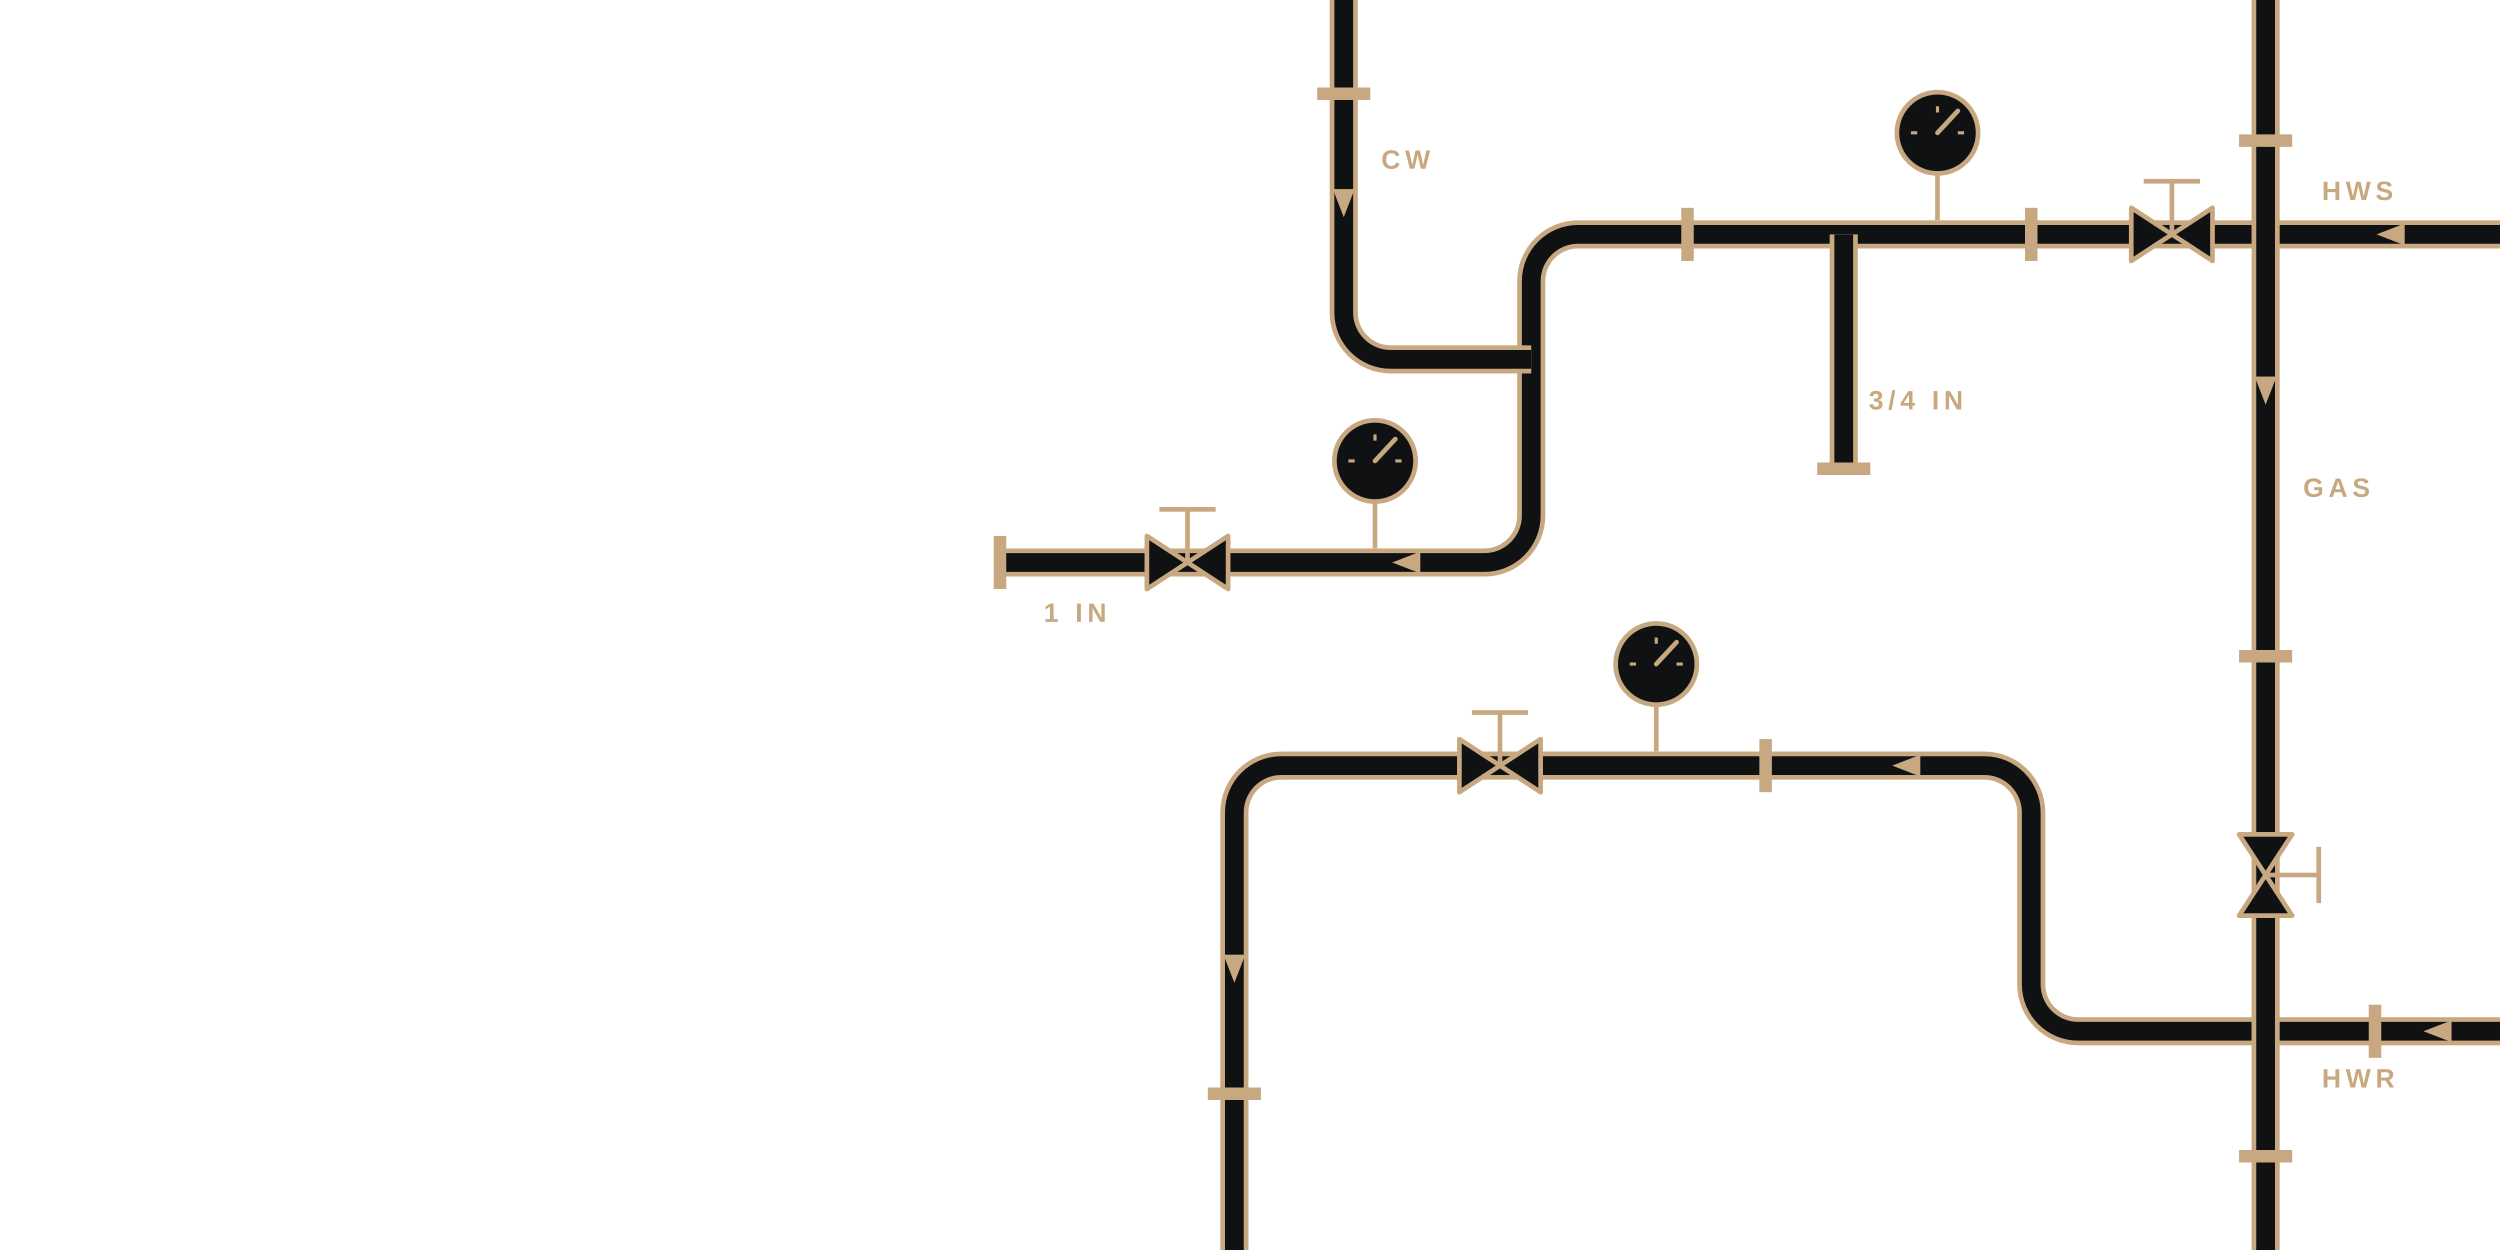
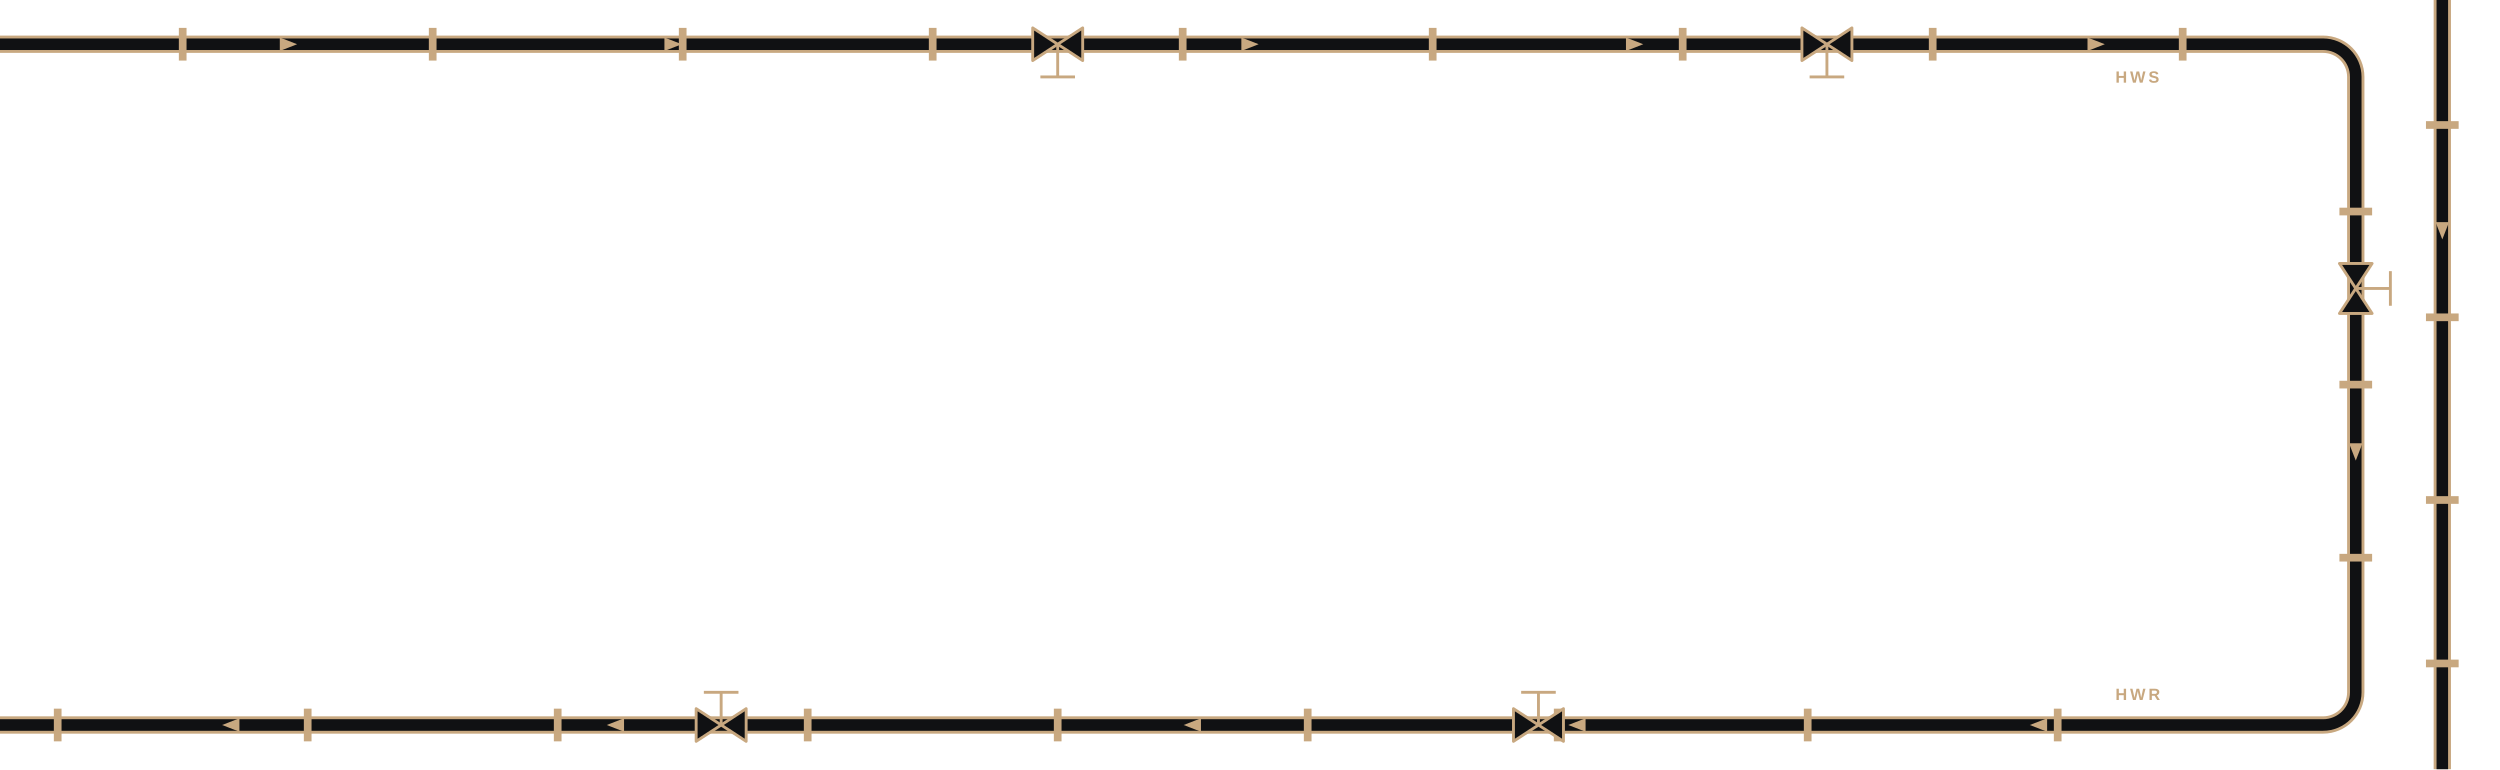
- <svg xmlns="http://www.w3.org/2000/svg" viewBox="0 0 1600 800" width="1600" height="800">
-   <path d="M1600,150 H1010 a30,30 0 0 0 -30,30 V330 a30,30 0 0 1 -30,30 H640" fill="none" stroke="#c8a880" stroke-width="18" stroke-linejoin="round" />
-   <path d="M1600,150 H1010 a30,30 0 0 0 -30,30 V330 a30,30 0 0 1 -30,30 H640" fill="none" stroke="#101113" stroke-width="12" stroke-linejoin="round" />
-   <path d="M1600,660 H1330 a30,30 0 0 1 -30,-30 V520 a30,30 0 0 0 -30,-30 H820 a30,30 0 0 0 -30,30 V800" fill="none" stroke="#c8a880" stroke-width="18" stroke-linejoin="round" />
-   <path d="M1600,660 H1330 a30,30 0 0 1 -30,-30 V520 a30,30 0 0 0 -30,-30 H820 a30,30 0 0 0 -30,30 V800" fill="none" stroke="#101113" stroke-width="12" stroke-linejoin="round" />
-   <path d="M1450,0 V800" fill="none" stroke="#c8a880" stroke-width="18" stroke-linejoin="round" />
-   <path d="M1450,0 V800" fill="none" stroke="#101113" stroke-width="12" stroke-linejoin="round" />
-   <path d="M1180,150 V300" fill="none" stroke="#c8a880" stroke-width="18" stroke-linejoin="round" />
-   <path d="M1180,150 V300" fill="none" stroke="#101113" stroke-width="12" stroke-linejoin="round" />
-   <path d="M860,0 V200 a30,30 0 0 0 30,30 H980" fill="none" stroke="#c8a880" stroke-width="18" stroke-linejoin="round" />
-   <path d="M860,0 V200 a30,30 0 0 0 30,30 H980" fill="none" stroke="#101113" stroke-width="12" stroke-linejoin="round" />
-   <rect x="1296" y="133" width="8" height="34" fill="#c8a880" />
-   <rect x="1076" y="133" width="8" height="34" fill="#c8a880" />
-   <rect x="636" y="343" width="8" height="34" fill="#c8a880" />
-   <rect x="1433" y="86" width="34" height="8" fill="#c8a880" />
-   <rect x="1433" y="416" width="34" height="8" fill="#c8a880" />
-   <rect x="1433" y="736" width="34" height="8" fill="#c8a880" />
-   <rect x="1163" y="296" width="34" height="8" fill="#c8a880" />
-   <rect x="1126" y="473" width="8" height="34" fill="#c8a880" />
-   <rect x="773" y="696" width="34" height="8" fill="#c8a880" />
-   <rect x="843" y="56" width="34" height="8" fill="#c8a880" />
-   <rect x="1516" y="643" width="8" height="34" fill="#c8a880" />
-   <path d="M1364,133 L1416,167 L1416,133 L1364,167 Z" fill="#101113" stroke="#c8a880" stroke-width="3" stroke-linejoin="round" />
-   <path d="M1390,150 V116 M1372,116 H1408" fill="none" stroke="#c8a880" stroke-width="3" />
-   <path d="M934,473 L986,507 L986,473 L934,507 Z" fill="#101113" stroke="#c8a880" stroke-width="3" stroke-linejoin="round" />
-   <path d="M960,490 V456 M942,456 H978" fill="none" stroke="#c8a880" stroke-width="3" />
-   <path d="M1433,534 L1467,586 L1433,586 L1467,534 Z" fill="#101113" stroke="#c8a880" stroke-width="3" stroke-linejoin="round" />
-   <path d="M1450,560 H1484 M1484,542 V578" fill="none" stroke="#c8a880" stroke-width="3" />
-   <path d="M734,343 L786,377 L786,343 L734,377 Z" fill="#101113" stroke="#c8a880" stroke-width="3" stroke-linejoin="round" />
-   <path d="M760,360 V326 M742,326 H778" fill="none" stroke="#c8a880" stroke-width="3" />
-   <path d="M1240,141 V111" stroke="#c8a880" stroke-width="3" />
-   <circle cx="1240" cy="85" r="26" fill="#101113" stroke="#c8a880" stroke-width="3" />
-   <path d="M1240,85 L1253,71" stroke="#c8a880" stroke-width="3" stroke-linecap="round" />
-   <path d="M1223,85 h4 M1253,85 h4 M1240,68 v4" stroke="#c8a880" stroke-width="2" />
-   <path d="M880,351 V321" stroke="#c8a880" stroke-width="3" />
-   <circle cx="880" cy="295" r="26" fill="#101113" stroke="#c8a880" stroke-width="3" />
-   <path d="M880,295 L893,281" stroke="#c8a880" stroke-width="3" stroke-linecap="round" />
-   <path d="M863,295 h4 M893,295 h4 M880,278 v4" stroke="#c8a880" stroke-width="2" />
-   <path d="M1060,481 V451" stroke="#c8a880" stroke-width="3" />
-   <circle cx="1060" cy="425" r="26" fill="#101113" stroke="#c8a880" stroke-width="3" />
-   <path d="M1060,425 L1073,411" stroke="#c8a880" stroke-width="3" stroke-linecap="round" />
-   <path d="M1043,425 h4 M1073,425 h4 M1060,408 v4" stroke="#c8a880" stroke-width="2" />
-   <polygon points="1539,143 1521,150 1539,157" fill="#c8a880" />
-   <polygon points="909,353 891,360 909,367" fill="#c8a880" />
-   <polygon points="1569,653 1551,660 1569,667" fill="#c8a880" />
-   <polygon points="1229,483 1211,490 1229,497" fill="#c8a880" />
-   <polygon points="1443,241 1450,259 1457,241" fill="#c8a880" />
-   <polygon points="783,611 790,629 797,611" fill="#c8a880" />
-   <polygon points="853,121 860,139 867,121" fill="#c8a880" />
-   <text x="1486" y="128" font-family="Arial Narrow, Arial, sans-serif" font-size="17" font-weight="700" letter-spacing="3" fill="#c8a880">HWS</text>
-   <text x="1486" y="696" font-family="Arial Narrow, Arial, sans-serif" font-size="17" font-weight="700" letter-spacing="3" fill="#c8a880">HWR</text>
-   <text x="1474" y="318" font-family="Arial Narrow, Arial, sans-serif" font-size="17" font-weight="700" letter-spacing="3" fill="#c8a880">GAS</text>
-   <text x="884" y="108" font-family="Arial Narrow, Arial, sans-serif" font-size="17" font-weight="700" letter-spacing="3" fill="#c8a880">CW</text>
-   <text x="1196" y="262" font-family="Arial Narrow, Arial, sans-serif" font-size="17" font-weight="700" letter-spacing="3" fill="#c8a880">3/4 IN</text>
-   <text x="668" y="398" font-family="Arial Narrow, Arial, sans-serif" font-size="17" font-weight="700" letter-spacing="3" fill="#c8a880">1 IN</text>
+ <svg xmlns="http://www.w3.org/2000/svg" viewBox="0 0 2600 800" width="2600" height="800">
+   <path d="M0,46 H2416 a34,34 0 0 1 34,34 V720 a34,34 0 0 1 -34,34 H0" fill="none" stroke="#c8a880" stroke-width="18" stroke-linejoin="round" />
+   <path d="M0,46 H2416 a34,34 0 0 1 34,34 V720 a34,34 0 0 1 -34,34 H0" fill="none" stroke="#101113" stroke-width="12" stroke-linejoin="round" />
+   <path d="M2540,0 V800" fill="none" stroke="#c8a880" stroke-width="18" stroke-linejoin="round" />
+   <path d="M2540,0 V800" fill="none" stroke="#101113" stroke-width="12" stroke-linejoin="round" />
+   <rect x="2266" y="29" width="8" height="34" fill="#c8a880" />
+   <rect x="2136" y="737" width="8" height="34" fill="#c8a880" />
+   <rect x="2006" y="29" width="8" height="34" fill="#c8a880" />
+   <rect x="1876" y="737" width="8" height="34" fill="#c8a880" />
+   <rect x="1746" y="29" width="8" height="34" fill="#c8a880" />
+   <rect x="1616" y="737" width="8" height="34" fill="#c8a880" />
+   <rect x="1486" y="29" width="8" height="34" fill="#c8a880" />
+   <rect x="1356" y="737" width="8" height="34" fill="#c8a880" />
+   <rect x="1226" y="29" width="8" height="34" fill="#c8a880" />
+   <rect x="1096" y="737" width="8" height="34" fill="#c8a880" />
+   <rect x="966" y="29" width="8" height="34" fill="#c8a880" />
+   <rect x="836" y="737" width="8" height="34" fill="#c8a880" />
+   <rect x="706" y="29" width="8" height="34" fill="#c8a880" />
+   <rect x="576" y="737" width="8" height="34" fill="#c8a880" />
+   <rect x="446" y="29" width="8" height="34" fill="#c8a880" />
+   <rect x="316" y="737" width="8" height="34" fill="#c8a880" />
+   <rect x="186" y="29" width="8" height="34" fill="#c8a880" />
+   <rect x="56" y="737" width="8" height="34" fill="#c8a880" />
+   <rect x="2433" y="216" width="34" height="8" fill="#c8a880" />
+   <rect x="2433" y="396" width="34" height="8" fill="#c8a880" />
+   <rect x="2433" y="576" width="34" height="8" fill="#c8a880" />
+   <rect x="2523" y="126" width="34" height="8" fill="#c8a880" />
+   <rect x="2523" y="326" width="34" height="8" fill="#c8a880" />
+   <rect x="2523" y="516" width="34" height="8" fill="#c8a880" />
+   <rect x="2523" y="686" width="34" height="8" fill="#c8a880" />
+   <path d="M1874,29 L1926,63 L1926,29 L1874,63 Z" fill="#101113" stroke="#c8a880" stroke-width="3" stroke-linejoin="round" />
+   <path d="M1900,46 V80 M1882,80 H1918" fill="none" stroke="#c8a880" stroke-width="3" />
+   <path d="M1074,29 L1126,63 L1126,29 L1074,63 Z" fill="#101113" stroke="#c8a880" stroke-width="3" stroke-linejoin="round" />
+   <path d="M1100,46 V80 M1082,80 H1118" fill="none" stroke="#c8a880" stroke-width="3" />
+   <path d="M1574,737 L1626,771 L1626,737 L1574,771 Z" fill="#101113" stroke="#c8a880" stroke-width="3" stroke-linejoin="round" />
+   <path d="M1600,754 V720 M1582,720 H1618" fill="none" stroke="#c8a880" stroke-width="3" />
+   <path d="M724,737 L776,771 L776,737 L724,771 Z" fill="#101113" stroke="#c8a880" stroke-width="3" stroke-linejoin="round" />
+   <path d="M750,754 V720 M732,720 H768" fill="none" stroke="#c8a880" stroke-width="3" />
+   <path d="M2433,274 L2467,326 L2433,326 L2467,274 Z" fill="#101113" stroke="#c8a880" stroke-width="3" stroke-linejoin="round" />
+   <path d="M2450,300 H2486 M2486,282 V318" fill="none" stroke="#c8a880" stroke-width="3" />
+   <polygon points="2171,39 2189,46 2171,53" fill="#c8a880" />
+   <polygon points="2129,747 2111,754 2129,761" fill="#c8a880" />
+   <polygon points="1691,39 1709,46 1691,53" fill="#c8a880" />
+   <polygon points="1649,747 1631,754 1649,761" fill="#c8a880" />
+   <polygon points="1291,39 1309,46 1291,53" fill="#c8a880" />
+   <polygon points="1249,747 1231,754 1249,761" fill="#c8a880" />
+   <polygon points="691,39 709,46 691,53" fill="#c8a880" />
+   <polygon points="649,747 631,754 649,761" fill="#c8a880" />
+   <polygon points="291,39 309,46 291,53" fill="#c8a880" />
+   <polygon points="249,747 231,754 249,761" fill="#c8a880" />
+   <polygon points="2443,461 2450,479 2457,461" fill="#c8a880" />
+   <polygon points="2533,231 2540,249 2547,231" fill="#c8a880" />
+   <text x="2200" y="86" font-family="Arial Narrow, Arial, sans-serif" font-size="17" font-weight="700" letter-spacing="3" fill="#c8a880">HWS</text>
+   <text x="2200" y="728" font-family="Arial Narrow, Arial, sans-serif" font-size="17" font-weight="700" letter-spacing="3" fill="#c8a880">HWR</text>
</svg>
